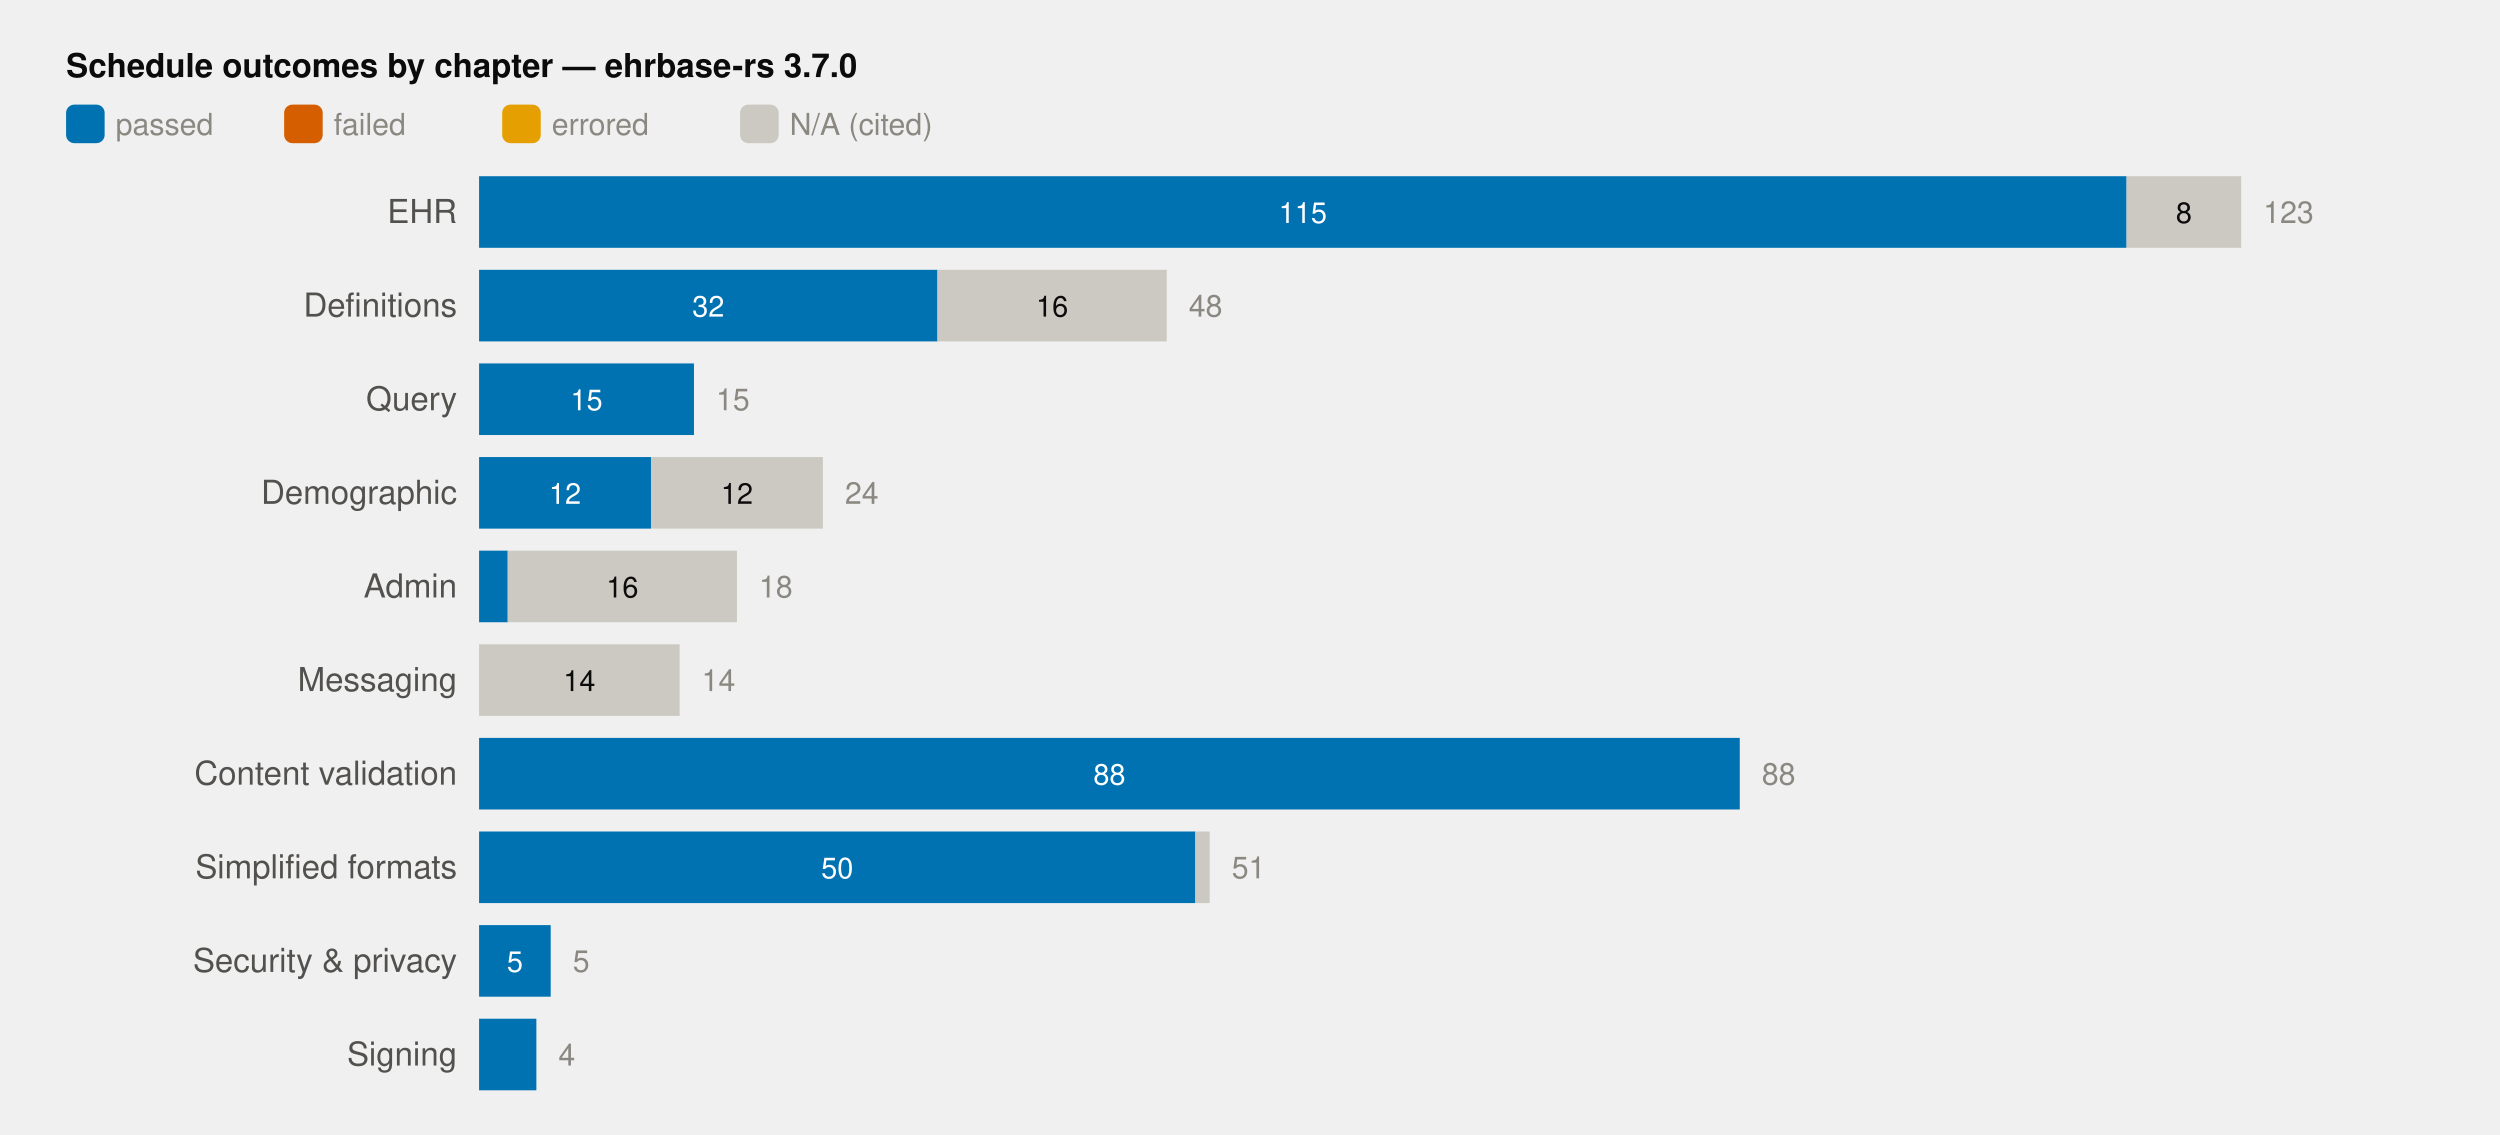
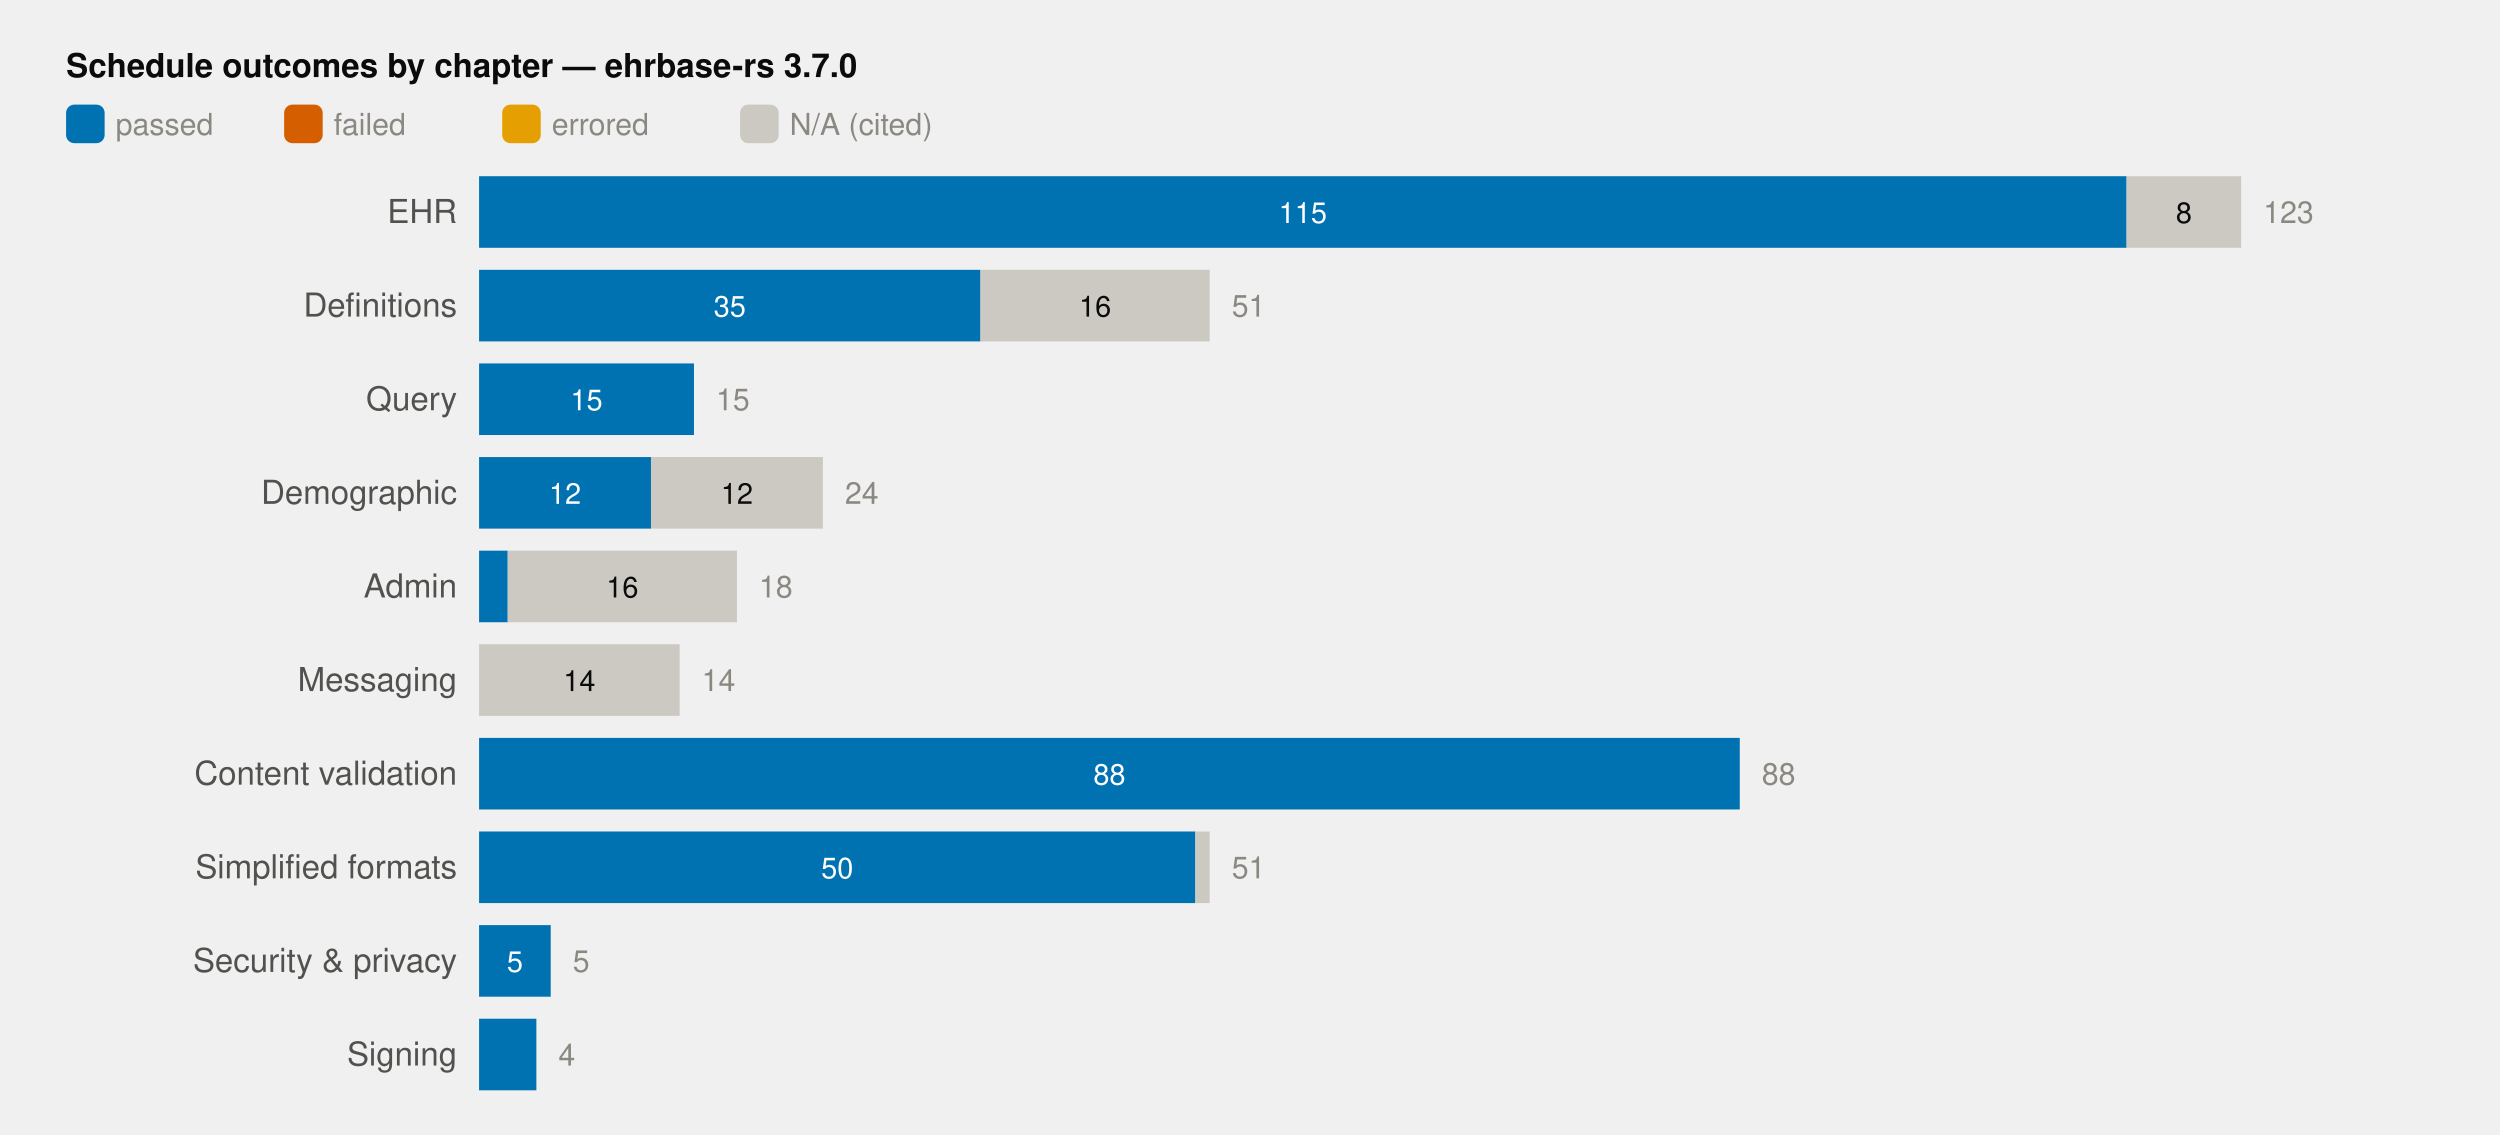
<svg xmlns="http://www.w3.org/2000/svg" viewBox="0 0 908 412" width="908" height="412" role="img">
  <style>
text { fill: #52514e; font: 12px -apple-system, 'Segoe UI', Helvetica, Arial, sans-serif; }
.title { fill: #0b0b0b; font-weight: 600; }
.muted { fill: #8a8880; font-size: 11px; }
.grid { stroke: #e4e2dd; stroke-width: 1; }
.cell-label { fill: #ffffff; font-size: 11px; }
.cell-label-dim { fill: #0b0b0b; font-size: 11px; }
.ev-passed { fill: #0072b2; }
.ev-failed { fill: #d55e00; }
.ev-not-evidenced { fill: #cbc9c2; }
.ev-unrealized { fill: #e8e6e0; }
.ev-no-cases { fill: #f4f2ec; }
.cell-required { stroke: #52514e; stroke-width: 1.2; }
.cell-optional { stroke: #cbc9c2; stroke-width: 1; stroke-dasharray: 3 2; }
.bar-passed { fill: #0072b2; }
.bar-failed { fill: #d55e00; }
.bar-errored { fill: #e69f00; }
.bar-na { fill: #cbc9c2; }
.seg-label { fill: #ffffff; font-size: 10.5px; }
.seg-label-dim { fill: #0b0b0b; font-size: 10.5px; }
@media (prefers-color-scheme: dark) {
text { fill: #c3c2b7; }
.title { fill: #ffffff; }
.muted { fill: #8f8e85; }
.grid { stroke: #3a3a38; }
.cell-label { fill: #ffffff; }
.cell-label-dim { fill: #e8e6e0; }
.ev-passed { fill: #3987e5; }
.ev-failed { fill: #e5484d; }
.ev-not-evidenced { fill: #4a4a47; }
.ev-unrealized { fill: #3a3a38; }
.ev-no-cases { fill: #2e2e2c; }
.cell-required { stroke: #c3c2b7; }
.cell-optional { stroke: #4a4a47; }
.bar-passed { fill: #3987e5; }
.bar-failed { fill: #e5484d; }
.bar-errored { fill: #d9a514; }
.bar-na { fill: #4a4a47; }
.seg-label-dim { fill: #e8e6e0; }
}
</style>
  <text x="24" y="28" class="title">Schedule outcomes by chapter — ehrbase-rs 3.7.0</text>
  <rect x="24" y="38" width="14" height="14" rx="3" class="bar-passed" />
  <text x="42" y="49" class="muted">passed</text>
  <rect x="103.2" y="38" width="14" height="14" rx="3" class="bar-failed" />
  <text x="121.2" y="49" class="muted">failed</text>
  <rect x="182.4" y="38" width="14" height="14" rx="3" class="bar-errored" />
  <text x="200.4" y="49" class="muted">errored</text>
  <rect x="268.8" y="38" width="14" height="14" rx="3" class="bar-na" />
  <text x="286.8" y="49" class="muted">N/A (cited)</text>
  <text x="166" y="81" text-anchor="end">EHR</text>
  <rect x="174" y="64" width="598.374" height="26" class="bar-passed" />
  <text x="473.187" y="81" class="seg-label" text-anchor="middle">115</text>
  <rect x="772.374" y="64" width="41.626" height="26" class="bar-na" />
  <text x="793.187" y="81" class="seg-label-dim" text-anchor="middle">8</text>
  <text x="822" y="81" class="muted">123</text>
  <text x="166" y="115" text-anchor="end">Definitions</text>
-   <rect x="174" y="98" width="166.504" height="26" class="bar-passed" />
-   <text x="257.252" y="115" class="seg-label" text-anchor="middle">32</text>
-   <rect x="340.504" y="98" width="83.252" height="26" class="bar-na" />
-   <text x="382.13" y="115" class="seg-label-dim" text-anchor="middle">16</text>
-   <text x="431.756" y="115" class="muted">48</text>
+   <rect x="174" y="98" width="182.114" height="26" class="bar-passed" />
+   <text x="265.057" y="115" class="seg-label" text-anchor="middle">35</text>
+   <rect x="356.114" y="98" width="83.252" height="26" class="bar-na" />
+   <text x="397.74" y="115" class="seg-label-dim" text-anchor="middle">16</text>
+   <text x="447.366" y="115" class="muted">51</text>
  <text x="166" y="149" text-anchor="end">Query</text>
  <rect x="174" y="132" width="78.049" height="26" class="bar-passed" />
  <text x="213.024" y="149" class="seg-label" text-anchor="middle">15</text>
  <text x="260.049" y="149" class="muted">15</text>
  <text x="166" y="183" text-anchor="end">Demographic</text>
  <rect x="174" y="166" width="62.439" height="26" class="bar-passed" />
  <text x="205.22" y="183" class="seg-label" text-anchor="middle">12</text>
  <rect x="236.439" y="166" width="62.439" height="26" class="bar-na" />
  <text x="267.659" y="183" class="seg-label-dim" text-anchor="middle">12</text>
  <text x="306.878" y="183" class="muted">24</text>
  <text x="166" y="217" text-anchor="end">Admin</text>
  <rect x="174" y="200" width="10.407" height="26" class="bar-passed" />
  <rect x="184.407" y="200" width="83.252" height="26" class="bar-na" />
  <text x="226.033" y="217" class="seg-label-dim" text-anchor="middle">16</text>
  <text x="275.659" y="217" class="muted">18</text>
  <text x="166" y="251" text-anchor="end">Messaging</text>
  <rect x="174" y="234" width="72.846" height="26" class="bar-na" />
  <text x="210.423" y="251" class="seg-label-dim" text-anchor="middle">14</text>
  <text x="254.846" y="251" class="muted">14</text>
  <text x="166" y="285" text-anchor="end">Content validation</text>
  <rect x="174" y="268" width="457.886" height="26" class="bar-passed" />
  <text x="402.943" y="285" class="seg-label" text-anchor="middle">88</text>
  <text x="639.886" y="285" class="muted">88</text>
  <text x="166" y="319" text-anchor="end">Simplified formats</text>
  <rect x="174" y="302" width="260.163" height="26" class="bar-passed" />
  <text x="304.081" y="319" class="seg-label" text-anchor="middle">50</text>
  <rect x="434.163" y="302" width="5.203" height="26" class="bar-na" />
  <text x="447.366" y="319" class="muted">51</text>
  <text x="166" y="353" text-anchor="end">Security &amp; privacy</text>
  <rect x="174" y="336" width="26.016" height="26" class="bar-passed" />
  <text x="187.008" y="353" class="seg-label" text-anchor="middle">5</text>
  <text x="208.016" y="353" class="muted">5</text>
  <text x="166" y="387" text-anchor="end">Signing</text>
  <rect x="174" y="370" width="20.813" height="26" class="bar-passed" />
  <text x="202.813" y="387" class="muted">4</text>
</svg>
